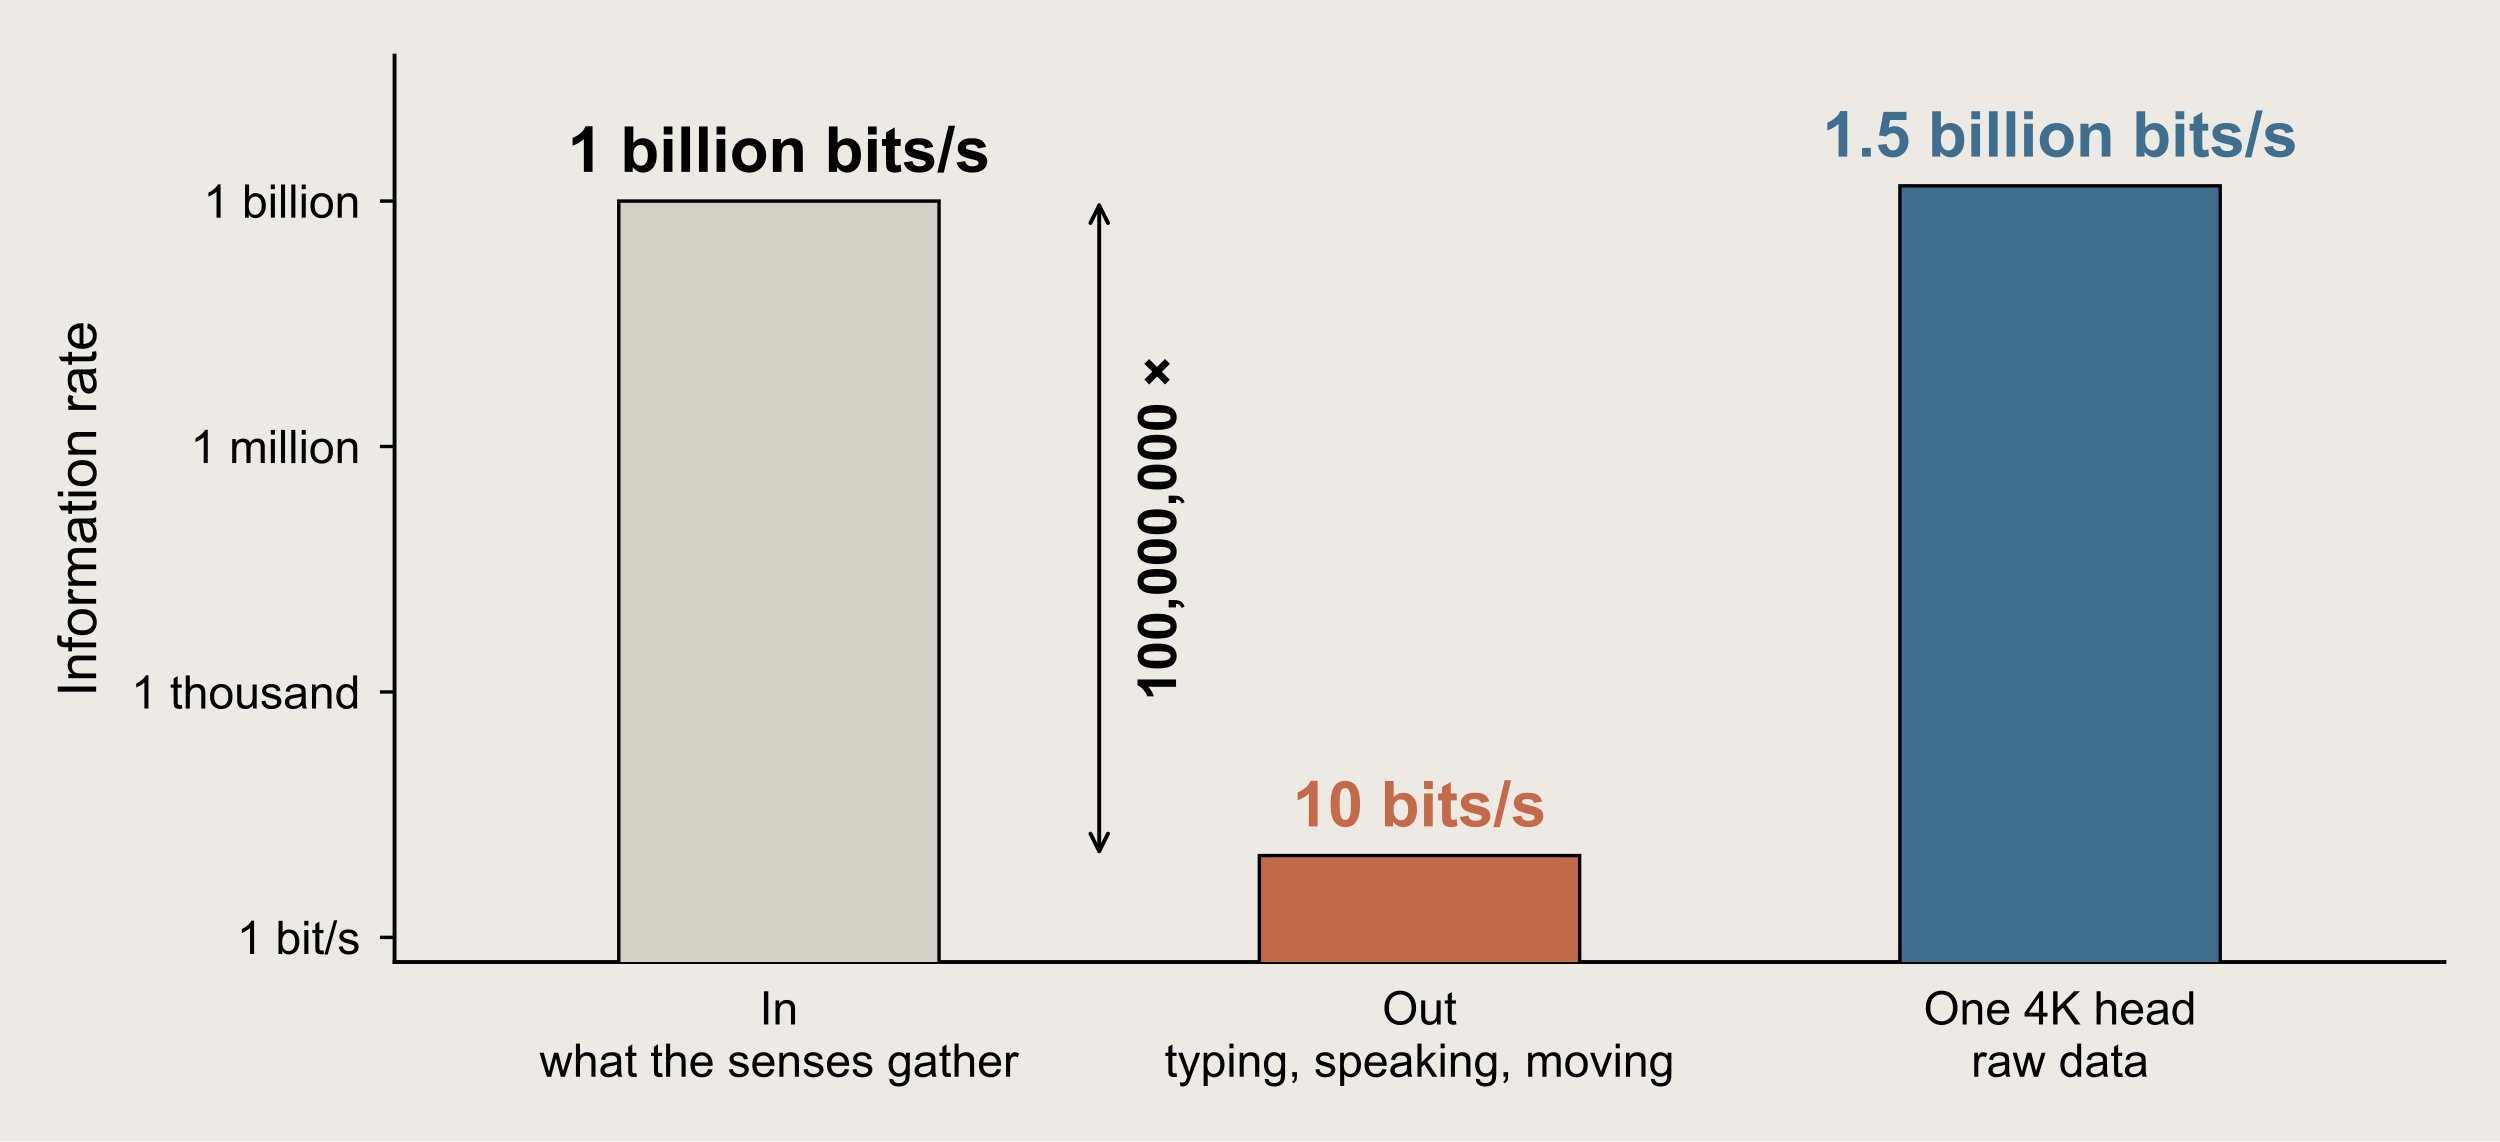
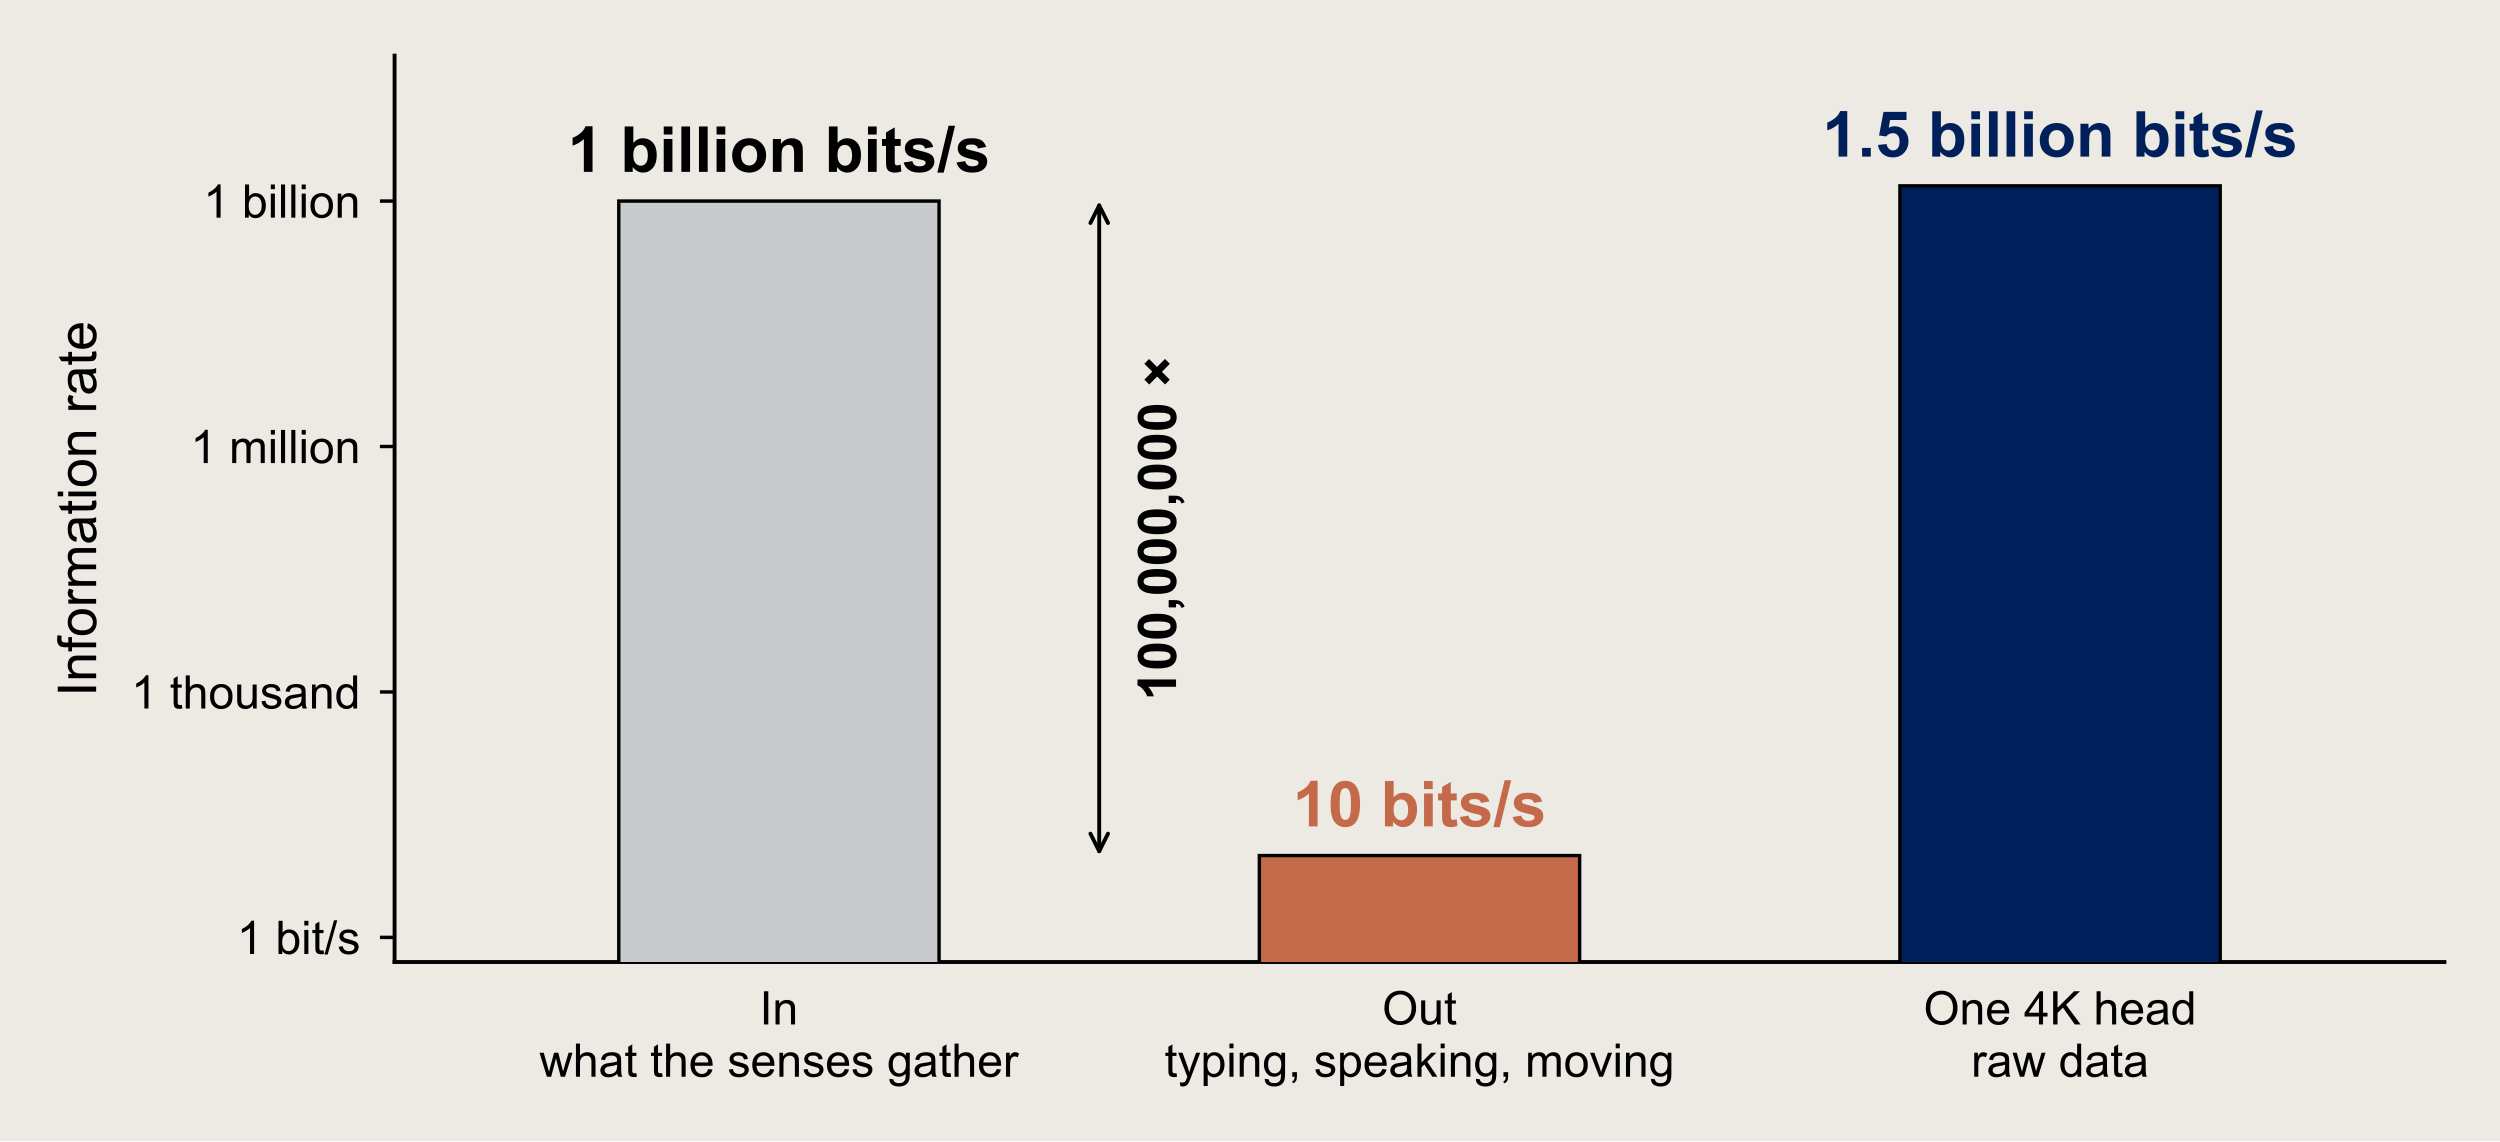
<svg xmlns="http://www.w3.org/2000/svg" xmlns:xlink="http://www.w3.org/1999/xlink" width="1025.28pt" height="468pt" viewBox="0 0 1025.28 468" version="1.1">
  <defs>
    <style type="text/css">*{stroke-linejoin: round; stroke-linecap: butt}</style>
  </defs>
  <g id="figure_1">
    <g id="patch_1">
      <path d="M 0 468  L 1025.28 468  L 1025.28 0  L 0 0  z " style="fill: #eceae2" />
    </g>
    <g id="axes_1">
      <g id="patch_2">
        <path d="M 161.82 394.536  L 1002.48 394.536  L 1002.48 22.8  L 161.82 22.8  z " style="fill: #eceae2" />
      </g>
      <g id="matplotlib.axis_1">
        <g id="xtick_1">
          <g id="line2d_1" />
          <g id="text_1">
            <g transform="translate(311.5216 420.1358) scale(0.19 -0.19)">
              <defs>
                <path id="ArialMT-49" d="M 597 0  L 597 4581  L 1203 4581  L 1203 0  L 597 0  z " transform="scale(0.015625)" />
                <path id="ArialMT-6e" d="M 422 0  L 422 3319  L 928 3319  L 928 2847  Q 1294 3394 1984 3394  Q 2284 3394 2536 3286  Q 2788 3178 2913 3003  Q 3038 2828 3088 2588  Q 3119 2431 3119 2041  L 3119 0  L 2556 0  L 2556 2019  Q 2556 2363 2490 2533  Q 2425 2703 2258 2804  Q 2091 2906 1866 2906  Q 1506 2906 1245 2678  Q 984 2450 984 1813  L 984 0  L 422 0  z " transform="scale(0.015625)" />
              </defs>
              <use xlink:href="#ArialMT-49" />
              <use xlink:href="#ArialMT-6e" x="27.783" />
            </g>
            <g transform="translate(221.2227 441.5919) scale(0.19 -0.19)">
              <defs>
                <path id="ArialMT-77" d="M 1034 0  L 19 3319  L 600 3319  L 1128 1403  L 1325 691  Q 1338 744 1497 1375  L 2025 3319  L 2603 3319  L 3100 1394  L 3266 759  L 3456 1400  L 4025 3319  L 4572 3319  L 3534 0  L 2950 0  L 2422 1988  L 2294 2553  L 1622 0  L 1034 0  z " transform="scale(0.015625)" />
                <path id="ArialMT-68" d="M 422 0  L 422 4581  L 984 4581  L 984 2938  Q 1378 3394 1978 3394  Q 2347 3394 2619 3248  Q 2891 3103 3008 2847  Q 3125 2591 3125 2103  L 3125 0  L 2563 0  L 2563 2103  Q 2563 2525 2380 2717  Q 2197 2909 1863 2909  Q 1613 2909 1392 2779  Q 1172 2650 1078 2428  Q 984 2206 984 1816  L 984 0  L 422 0  z " transform="scale(0.015625)" />
                <path id="ArialMT-61" d="M 2588 409  Q 2275 144 1986 34  Q 1697 -75 1366 -75  Q 819 -75 525 192  Q 231 459 231 875  Q 231 1119 342 1320  Q 453 1522 633 1644  Q 813 1766 1038 1828  Q 1203 1872 1538 1913  Q 2219 1994 2541 2106  Q 2544 2222 2544 2253  Q 2544 2597 2384 2738  Q 2169 2928 1744 2928  Q 1347 2928 1158 2789  Q 969 2650 878 2297  L 328 2372  Q 403 2725 575 2942  Q 747 3159 1072 3276  Q 1397 3394 1825 3394  Q 2250 3394 2515 3294  Q 2781 3194 2906 3042  Q 3031 2891 3081 2659  Q 3109 2516 3109 2141  L 3109 1391  Q 3109 606 3145 398  Q 3181 191 3288 0  L 2700 0  Q 2613 175 2588 409  z M 2541 1666  Q 2234 1541 1622 1453  Q 1275 1403 1131 1340  Q 988 1278 909 1158  Q 831 1038 831 891  Q 831 666 1001 516  Q 1172 366 1500 366  Q 1825 366 2078 508  Q 2331 650 2450 897  Q 2541 1088 2541 1459  L 2541 1666  z " transform="scale(0.015625)" />
                <path id="ArialMT-74" d="M 1650 503  L 1731 6  Q 1494 -44 1306 -44  Q 1000 -44 831 53  Q 663 150 594 308  Q 525 466 525 972  L 525 2881  L 113 2881  L 113 3319  L 525 3319  L 525 4141  L 1084 4478  L 1084 3319  L 1650 3319  L 1650 2881  L 1084 2881  L 1084 941  Q 1084 700 1114 631  Q 1144 563 1211 522  Q 1278 481 1403 481  Q 1497 481 1650 503  z " transform="scale(0.015625)" />
                <path id="ArialMT-20" transform="scale(0.015625)" />
                <path id="ArialMT-65" d="M 2694 1069  L 3275 997  Q 3138 488 2766 206  Q 2394 -75 1816 -75  Q 1088 -75 661 373  Q 234 822 234 1631  Q 234 2469 665 2931  Q 1097 3394 1784 3394  Q 2450 3394 2872 2941  Q 3294 2488 3294 1666  Q 3294 1616 3291 1516  L 816 1516  Q 847 969 1125 678  Q 1403 388 1819 388  Q 2128 388 2347 550  Q 2566 713 2694 1069  z M 847 1978  L 2700 1978  Q 2663 2397 2488 2606  Q 2219 2931 1791 2931  Q 1403 2931 1139 2672  Q 875 2413 847 1978  z " transform="scale(0.015625)" />
                <path id="ArialMT-73" d="M 197 991  L 753 1078  Q 800 744 1014 566  Q 1228 388 1613 388  Q 2000 388 2187 545  Q 2375 703 2375 916  Q 2375 1106 2209 1216  Q 2094 1291 1634 1406  Q 1016 1563 777 1677  Q 538 1791 414 1992  Q 291 2194 291 2438  Q 291 2659 392 2848  Q 494 3038 669 3163  Q 800 3259 1026 3326  Q 1253 3394 1513 3394  Q 1903 3394 2198 3281  Q 2494 3169 2634 2976  Q 2775 2784 2828 2463  L 2278 2388  Q 2241 2644 2061 2787  Q 1881 2931 1553 2931  Q 1166 2931 1000 2803  Q 834 2675 834 2503  Q 834 2394 903 2306  Q 972 2216 1119 2156  Q 1203 2125 1616 2013  Q 2213 1853 2448 1751  Q 2684 1650 2818 1456  Q 2953 1263 2953 975  Q 2953 694 2789 445  Q 2625 197 2315 61  Q 2006 -75 1616 -75  Q 969 -75 630 194  Q 291 463 197 991  z " transform="scale(0.015625)" />
                <path id="ArialMT-67" d="M 319 -275  L 866 -356  Q 900 -609 1056 -725  Q 1266 -881 1628 -881  Q 2019 -881 2231 -725  Q 2444 -569 2519 -288  Q 2563 -116 2559 434  Q 2191 0 1641 0  Q 956 0 581 494  Q 206 988 206 1678  Q 206 2153 378 2554  Q 550 2956 876 3175  Q 1203 3394 1644 3394  Q 2231 3394 2613 2919  L 2613 3319  L 3131 3319  L 3131 450  Q 3131 -325 2973 -648  Q 2816 -972 2473 -1159  Q 2131 -1347 1631 -1347  Q 1038 -1347 672 -1080  Q 306 -813 319 -275  z M 784 1719  Q 784 1066 1043 766  Q 1303 466 1694 466  Q 2081 466 2343 764  Q 2606 1063 2606 1700  Q 2606 2309 2336 2618  Q 2066 2928 1684 2928  Q 1309 2928 1046 2623  Q 784 2319 784 1719  z " transform="scale(0.015625)" />
                <path id="ArialMT-72" d="M 416 0  L 416 3319  L 922 3319  L 922 2816  Q 1116 3169 1280 3281  Q 1444 3394 1641 3394  Q 1925 3394 2219 3213  L 2025 2691  Q 1819 2813 1613 2813  Q 1428 2813 1281 2702  Q 1134 2591 1072 2394  Q 978 2094 978 1738  L 978 0  L 416 0  z " transform="scale(0.015625)" />
              </defs>
              <use xlink:href="#ArialMT-77" />
              <use xlink:href="#ArialMT-68" x="72.217" />
              <use xlink:href="#ArialMT-61" x="127.832" />
              <use xlink:href="#ArialMT-74" x="183.447" />
              <use xlink:href="#ArialMT-20" x="211.23" />
              <use xlink:href="#ArialMT-74" x="239.014" />
              <use xlink:href="#ArialMT-68" x="266.797" />
              <use xlink:href="#ArialMT-65" x="322.412" />
              <use xlink:href="#ArialMT-20" x="378.027" />
              <use xlink:href="#ArialMT-73" x="405.811" />
              <use xlink:href="#ArialMT-65" x="455.811" />
              <use xlink:href="#ArialMT-6e" x="511.426" />
              <use xlink:href="#ArialMT-73" x="567.041" />
              <use xlink:href="#ArialMT-65" x="617.041" />
              <use xlink:href="#ArialMT-73" x="672.656" />
              <use xlink:href="#ArialMT-20" x="722.656" />
              <use xlink:href="#ArialMT-67" x="750.439" />
              <use xlink:href="#ArialMT-61" x="806.055" />
              <use xlink:href="#ArialMT-74" x="861.67" />
              <use xlink:href="#ArialMT-68" x="889.453" />
              <use xlink:href="#ArialMT-65" x="945.068" />
              <use xlink:href="#ArialMT-72" x="1000.684" />
            </g>
          </g>
        </g>
        <g id="xtick_2">
          <g id="line2d_2" />
          <g id="text_2">
            <g transform="translate(566.8387 420.1358) scale(0.19 -0.19)">
              <defs>
                <path id="ArialMT-4f" d="M 309 2231  Q 309 3372 921 4017  Q 1534 4663 2503 4663  Q 3138 4663 3647 4359  Q 4156 4056 4423 3514  Q 4691 2972 4691 2284  Q 4691 1588 4409 1038  Q 4128 488 3612 205  Q 3097 -78 2500 -78  Q 1853 -78 1343 234  Q 834 547 571 1087  Q 309 1628 309 2231  z M 934 2222  Q 934 1394 1379 917  Q 1825 441 2497 441  Q 3181 441 3623 922  Q 4066 1403 4066 2288  Q 4066 2847 3877 3264  Q 3688 3681 3323 3911  Q 2959 4141 2506 4141  Q 1863 4141 1398 3698  Q 934 3256 934 2222  z " transform="scale(0.015625)" />
                <path id="ArialMT-75" d="M 2597 0  L 2597 488  Q 2209 -75 1544 -75  Q 1250 -75 995 37  Q 741 150 617 320  Q 494 491 444 738  Q 409 903 409 1263  L 409 3319  L 972 3319  L 972 1478  Q 972 1038 1006 884  Q 1059 663 1231 536  Q 1403 409 1656 409  Q 1909 409 2131 539  Q 2353 669 2445 892  Q 2538 1116 2538 1541  L 2538 3319  L 3100 3319  L 3100 0  L 2597 0  z " transform="scale(0.015625)" />
              </defs>
              <use xlink:href="#ArialMT-4f" />
              <use xlink:href="#ArialMT-75" x="77.783" />
              <use xlink:href="#ArialMT-74" x="133.398" />
            </g>
            <g transform="translate(477.5966 441.5919) scale(0.19 -0.19)">
              <defs>
                <path id="ArialMT-79" d="M 397 -1278  L 334 -750  Q 519 -800 656 -800  Q 844 -800 956 -737  Q 1069 -675 1141 -563  Q 1194 -478 1313 -144  Q 1328 -97 1363 -6  L 103 3319  L 709 3319  L 1400 1397  Q 1534 1031 1641 628  Q 1738 1016 1872 1384  L 2581 3319  L 3144 3319  L 1881 -56  Q 1678 -603 1566 -809  Q 1416 -1088 1222 -1217  Q 1028 -1347 759 -1347  Q 597 -1347 397 -1278  z " transform="scale(0.015625)" />
                <path id="ArialMT-70" d="M 422 -1272  L 422 3319  L 934 3319  L 934 2888  Q 1116 3141 1344 3267  Q 1572 3394 1897 3394  Q 2322 3394 2647 3175  Q 2972 2956 3137 2557  Q 3303 2159 3303 1684  Q 3303 1175 3120 767  Q 2938 359 2589 142  Q 2241 -75 1856 -75  Q 1575 -75 1351 44  Q 1128 163 984 344  L 984 -1272  L 422 -1272  z M 931 1641  Q 931 1000 1190 694  Q 1450 388 1819 388  Q 2194 388 2461 705  Q 2728 1022 2728 1688  Q 2728 2322 2467 2637  Q 2206 2953 1844 2953  Q 1484 2953 1207 2617  Q 931 2281 931 1641  z " transform="scale(0.015625)" />
                <path id="ArialMT-69" d="M 425 3934  L 425 4581  L 988 4581  L 988 3934  L 425 3934  z M 425 0  L 425 3319  L 988 3319  L 988 0  L 425 0  z " transform="scale(0.015625)" />
                <path id="ArialMT-2c" d="M 569 0  L 569 641  L 1209 641  L 1209 0  Q 1209 -353 1084 -570  Q 959 -788 688 -906  L 531 -666  Q 709 -588 793 -436  Q 878 -284 888 0  L 569 0  z " transform="scale(0.015625)" />
                <path id="ArialMT-6b" d="M 425 0  L 425 4581  L 988 4581  L 988 1969  L 2319 3319  L 3047 3319  L 1778 2088  L 3175 0  L 2481 0  L 1384 1697  L 988 1316  L 988 0  L 425 0  z " transform="scale(0.015625)" />
                <path id="ArialMT-6d" d="M 422 0  L 422 3319  L 925 3319  L 925 2853  Q 1081 3097 1340 3245  Q 1600 3394 1931 3394  Q 2300 3394 2536 3241  Q 2772 3088 2869 2813  Q 3263 3394 3894 3394  Q 4388 3394 4653 3120  Q 4919 2847 4919 2278  L 4919 0  L 4359 0  L 4359 2091  Q 4359 2428 4304 2576  Q 4250 2725 4106 2815  Q 3963 2906 3769 2906  Q 3419 2906 3187 2673  Q 2956 2441 2956 1928  L 2956 0  L 2394 0  L 2394 2156  Q 2394 2531 2256 2718  Q 2119 2906 1806 2906  Q 1569 2906 1367 2781  Q 1166 2656 1075 2415  Q 984 2175 984 1722  L 984 0  L 422 0  z " transform="scale(0.015625)" />
                <path id="ArialMT-6f" d="M 213 1659  Q 213 2581 725 3025  Q 1153 3394 1769 3394  Q 2453 3394 2887 2945  Q 3322 2497 3322 1706  Q 3322 1066 3130 698  Q 2938 331 2570 128  Q 2203 -75 1769 -75  Q 1072 -75 642 372  Q 213 819 213 1659  z M 791 1659  Q 791 1022 1069 705  Q 1347 388 1769 388  Q 2188 388 2466 706  Q 2744 1025 2744 1678  Q 2744 2294 2464 2611  Q 2184 2928 1769 2928  Q 1347 2928 1069 2612  Q 791 2297 791 1659  z " transform="scale(0.015625)" />
                <path id="ArialMT-76" d="M 1344 0  L 81 3319  L 675 3319  L 1388 1331  Q 1503 1009 1600 663  Q 1675 925 1809 1294  L 2547 3319  L 3125 3319  L 1869 0  L 1344 0  z " transform="scale(0.015625)" />
              </defs>
              <use xlink:href="#ArialMT-74" />
              <use xlink:href="#ArialMT-79" x="27.783" />
              <use xlink:href="#ArialMT-70" x="77.783" />
              <use xlink:href="#ArialMT-69" x="133.398" />
              <use xlink:href="#ArialMT-6e" x="155.615" />
              <use xlink:href="#ArialMT-67" x="211.23" />
              <use xlink:href="#ArialMT-2c" x="266.846" />
              <use xlink:href="#ArialMT-20" x="294.629" />
              <use xlink:href="#ArialMT-73" x="322.412" />
              <use xlink:href="#ArialMT-70" x="372.412" />
              <use xlink:href="#ArialMT-65" x="428.027" />
              <use xlink:href="#ArialMT-61" x="483.643" />
              <use xlink:href="#ArialMT-6b" x="539.258" />
              <use xlink:href="#ArialMT-69" x="589.258" />
              <use xlink:href="#ArialMT-6e" x="611.475" />
              <use xlink:href="#ArialMT-67" x="667.09" />
              <use xlink:href="#ArialMT-2c" x="722.705" />
              <use xlink:href="#ArialMT-20" x="750.488" />
              <use xlink:href="#ArialMT-6d" x="778.271" />
              <use xlink:href="#ArialMT-6f" x="861.572" />
              <use xlink:href="#ArialMT-76" x="917.188" />
              <use xlink:href="#ArialMT-69" x="967.188" />
              <use xlink:href="#ArialMT-6e" x="989.404" />
              <use xlink:href="#ArialMT-67" x="1045.02" />
            </g>
          </g>
        </g>
        <g id="xtick_3">
          <g id="line2d_3" />
          <g id="text_3">
            <g transform="translate(788.8716 420.1358) scale(0.19 -0.19)">
              <defs>
                <path id="ArialMT-34" d="M 2069 0  L 2069 1097  L 81 1097  L 81 1613  L 2172 4581  L 2631 4581  L 2631 1613  L 3250 1613  L 3250 1097  L 2631 1097  L 2631 0  L 2069 0  z M 2069 1613  L 2069 3678  L 634 1613  L 2069 1613  z " transform="scale(0.015625)" />
                <path id="ArialMT-4b" d="M 469 0  L 469 4581  L 1075 4581  L 1075 2309  L 3350 4581  L 4172 4581  L 2250 2725  L 4256 0  L 3456 0  L 1825 2319  L 1075 1588  L 1075 0  L 469 0  z " transform="scale(0.015625)" />
                <path id="ArialMT-64" d="M 2575 0  L 2575 419  Q 2259 -75 1647 -75  Q 1250 -75 917 144  Q 584 363 401 755  Q 219 1147 219 1656  Q 219 2153 384 2558  Q 550 2963 881 3178  Q 1213 3394 1622 3394  Q 1922 3394 2156 3267  Q 2391 3141 2538 2938  L 2538 4581  L 3097 4581  L 3097 0  L 2575 0  z M 797 1656  Q 797 1019 1065 703  Q 1334 388 1700 388  Q 2069 388 2326 689  Q 2584 991 2584 1609  Q 2584 2291 2321 2609  Q 2059 2928 1675 2928  Q 1300 2928 1048 2622  Q 797 2316 797 1656  z " transform="scale(0.015625)" />
              </defs>
              <use xlink:href="#ArialMT-4f" />
              <use xlink:href="#ArialMT-6e" x="77.783" />
              <use xlink:href="#ArialMT-65" x="133.398" />
              <use xlink:href="#ArialMT-20" x="189.014" />
              <use xlink:href="#ArialMT-34" x="216.797" />
              <use xlink:href="#ArialMT-4b" x="272.412" />
              <use xlink:href="#ArialMT-20" x="339.111" />
              <use xlink:href="#ArialMT-68" x="366.895" />
              <use xlink:href="#ArialMT-65" x="422.51" />
              <use xlink:href="#ArialMT-61" x="478.125" />
              <use xlink:href="#ArialMT-64" x="533.74" />
            </g>
            <g transform="translate(808.4223 441.5919) scale(0.19 -0.19)">
              <use xlink:href="#ArialMT-72" />
              <use xlink:href="#ArialMT-61" x="33.301" />
              <use xlink:href="#ArialMT-77" x="88.916" />
              <use xlink:href="#ArialMT-20" x="161.133" />
              <use xlink:href="#ArialMT-64" x="188.916" />
              <use xlink:href="#ArialMT-61" x="244.531" />
              <use xlink:href="#ArialMT-74" x="300.146" />
              <use xlink:href="#ArialMT-61" x="327.93" />
            </g>
          </g>
        </g>
      </g>
      <g id="matplotlib.axis_2">
        <g id="ytick_1">
          <g id="line2d_4">
            <defs>
-               <path id="ma48de96ffa" d="M 0 0  L -6 0  " style="stroke: #000000; stroke-width: 1.4" />
+               <path id="m87f6b11733" d="M 0 0  L -6 0  " style="stroke: #000000; stroke-width: 1.4" />
            </defs>
            <g>
-               <use xlink:href="#ma48de96ffa" x="161.82" y="384.436" style="stroke: #000000; stroke-width: 1.4" />
+               <use xlink:href="#m87f6b11733" x="161.82" y="384.436" style="stroke: #000000; stroke-width: 1.4" />
            </g>
          </g>
          <g id="text_4">
            <g transform="translate(97.13156 391.2356) scale(0.19 -0.19)">
              <defs>
                <path id="ArialMT-31" d="M 2384 0  L 1822 0  L 1822 3584  Q 1619 3391 1289 3197  Q 959 3003 697 2906  L 697 3450  Q 1169 3672 1522 3987  Q 1875 4303 2022 4600  L 2384 4600  L 2384 0  z " transform="scale(0.015625)" />
                <path id="ArialMT-62" d="M 941 0  L 419 0  L 419 4581  L 981 4581  L 981 2947  Q 1338 3394 1891 3394  Q 2197 3394 2470 3270  Q 2744 3147 2920 2923  Q 3097 2700 3197 2384  Q 3297 2069 3297 1709  Q 3297 856 2875 390  Q 2453 -75 1863 -75  Q 1275 -75 941 416  L 941 0  z M 934 1684  Q 934 1088 1097 822  Q 1363 388 1816 388  Q 2184 388 2453 708  Q 2722 1028 2722 1663  Q 2722 2313 2464 2622  Q 2206 2931 1841 2931  Q 1472 2931 1203 2611  Q 934 2291 934 1684  z " transform="scale(0.015625)" />
                <path id="ArialMT-2f" d="M 0 -78  L 1328 4659  L 1778 4659  L 453 -78  L 0 -78  z " transform="scale(0.015625)" />
              </defs>
              <use xlink:href="#ArialMT-31" />
              <use xlink:href="#ArialMT-20" x="55.615" />
              <use xlink:href="#ArialMT-62" x="83.398" />
              <use xlink:href="#ArialMT-69" x="139.014" />
              <use xlink:href="#ArialMT-74" x="161.23" />
              <use xlink:href="#ArialMT-2f" x="189.014" />
              <use xlink:href="#ArialMT-73" x="216.797" />
            </g>
          </g>
        </g>
        <g id="ytick_2">
          <g id="line2d_5">
            <g>
-               <use xlink:href="#ma48de96ffa" x="161.82" y="283.778" style="stroke: #000000; stroke-width: 1.4" />
+               <use xlink:href="#m87f6b11733" x="161.82" y="283.778" style="stroke: #000000; stroke-width: 1.4" />
            </g>
          </g>
          <g id="text_5">
            <g transform="translate(53.80266 290.5776) scale(0.19 -0.19)">
              <use xlink:href="#ArialMT-31" />
              <use xlink:href="#ArialMT-20" x="55.615" />
              <use xlink:href="#ArialMT-74" x="83.398" />
              <use xlink:href="#ArialMT-68" x="111.182" />
              <use xlink:href="#ArialMT-6f" x="166.797" />
              <use xlink:href="#ArialMT-75" x="222.412" />
              <use xlink:href="#ArialMT-73" x="278.027" />
              <use xlink:href="#ArialMT-61" x="328.027" />
              <use xlink:href="#ArialMT-6e" x="383.643" />
              <use xlink:href="#ArialMT-64" x="439.258" />
            </g>
          </g>
        </g>
        <g id="ytick_3">
          <g id="line2d_6">
            <g>
-               <use xlink:href="#ma48de96ffa" x="161.82" y="183.12" style="stroke: #000000; stroke-width: 1.4" />
+               <use xlink:href="#m87f6b11733" x="161.82" y="183.12" style="stroke: #000000; stroke-width: 1.4" />
            </g>
          </g>
          <g id="text_6">
            <g transform="translate(78.13156 189.9196) scale(0.19 -0.19)">
              <defs>
                <path id="ArialMT-6c" d="M 409 0  L 409 4581  L 972 4581  L 972 0  L 409 0  z " transform="scale(0.015625)" />
              </defs>
              <use xlink:href="#ArialMT-31" />
              <use xlink:href="#ArialMT-20" x="55.615" />
              <use xlink:href="#ArialMT-6d" x="83.398" />
              <use xlink:href="#ArialMT-69" x="166.699" />
              <use xlink:href="#ArialMT-6c" x="188.916" />
              <use xlink:href="#ArialMT-6c" x="211.133" />
              <use xlink:href="#ArialMT-69" x="233.35" />
              <use xlink:href="#ArialMT-6f" x="255.566" />
              <use xlink:href="#ArialMT-6e" x="311.182" />
            </g>
          </g>
        </g>
        <g id="ytick_4">
          <g id="line2d_7">
            <g>
-               <use xlink:href="#ma48de96ffa" x="161.82" y="82.462" style="stroke: #000000; stroke-width: 1.4" />
+               <use xlink:href="#m87f6b11733" x="161.82" y="82.462" style="stroke: #000000; stroke-width: 1.4" />
            </g>
          </g>
          <g id="text_7">
            <g transform="translate(83.39219 89.26163) scale(0.19 -0.19)">
              <use xlink:href="#ArialMT-31" />
              <use xlink:href="#ArialMT-20" x="55.615" />
              <use xlink:href="#ArialMT-62" x="83.398" />
              <use xlink:href="#ArialMT-69" x="139.014" />
              <use xlink:href="#ArialMT-6c" x="161.23" />
              <use xlink:href="#ArialMT-6c" x="183.447" />
              <use xlink:href="#ArialMT-69" x="205.664" />
              <use xlink:href="#ArialMT-6f" x="227.881" />
              <use xlink:href="#ArialMT-6e" x="283.496" />
            </g>
          </g>
        </g>
        <g id="text_8">
          <g transform="translate(39.43016 285.6989) rotate(-90) scale(0.22 -0.22)">
            <defs>
              <path id="ArialMT-66" d="M 556 0  L 556 2881  L 59 2881  L 59 3319  L 556 3319  L 556 3672  Q 556 4006 616 4169  Q 697 4388 901 4523  Q 1106 4659 1475 4659  Q 1713 4659 2000 4603  L 1916 4113  Q 1741 4144 1584 4144  Q 1328 4144 1222 4034  Q 1116 3925 1116 3625  L 1116 3319  L 1763 3319  L 1763 2881  L 1116 2881  L 1116 0  L 556 0  z " transform="scale(0.015625)" />
            </defs>
            <use xlink:href="#ArialMT-49" />
            <use xlink:href="#ArialMT-6e" x="27.783" />
            <use xlink:href="#ArialMT-66" x="83.398" />
            <use xlink:href="#ArialMT-6f" x="111.182" />
            <use xlink:href="#ArialMT-72" x="166.797" />
            <use xlink:href="#ArialMT-6d" x="200.098" />
            <use xlink:href="#ArialMT-61" x="283.398" />
            <use xlink:href="#ArialMT-74" x="339.014" />
            <use xlink:href="#ArialMT-69" x="366.797" />
            <use xlink:href="#ArialMT-6f" x="389.014" />
            <use xlink:href="#ArialMT-6e" x="444.629" />
            <use xlink:href="#ArialMT-20" x="500.244" />
            <use xlink:href="#ArialMT-72" x="528.027" />
            <use xlink:href="#ArialMT-61" x="561.328" />
            <use xlink:href="#ArialMT-74" x="616.943" />
            <use xlink:href="#ArialMT-65" x="644.727" />
          </g>
        </g>
      </g>
      <g id="patch_3">
        <path d="M 161.82 394.536  L 161.82 22.8  " style="fill: none; stroke: #000000; stroke-width: 1.6; stroke-linejoin: miter; stroke-linecap: square" />
      </g>
      <g id="patch_4">
        <path d="M 161.82 394.536  L 1002.48 394.536  " style="fill: none; stroke: #000000; stroke-width: 1.6; stroke-linejoin: miter; stroke-linecap: square" />
      </g>
      <g id="patch_5">
-         <path d="M 253.767 33937.096  L 385.12 33937.096  L 385.12 82.462  L 253.767 82.462  z " clip-path="url(#p597be7a9eb)" style="fill: #d3cfc4; stroke: #000000; stroke-width: 1.4; stroke-linejoin: miter" />
+         <path d="M 253.767 33937.096  L 385.12 33937.096  L 385.12 82.462  L 253.767 82.462  z " clip-path="url(#p5e909b394f)" style="fill: #c9cacb; stroke: #000000; stroke-width: 1.4; stroke-linejoin: miter" />
      </g>
      <g id="patch_6">
-         <path d="M 516.473 33937.096  L 647.827 33937.096  L 647.827 350.883  L 516.473 350.883  z " clip-path="url(#p597be7a9eb)" style="fill: #c4694a; stroke: #000000; stroke-width: 1.4; stroke-linejoin: miter" />
+         <path d="M 516.473 33937.096  L 647.827 33937.096  L 647.827 350.883  L 516.473 350.883  z " clip-path="url(#p5e909b394f)" style="fill: #c4694a; stroke: #000000; stroke-width: 1.4; stroke-linejoin: miter" />
      </g>
      <g id="patch_7">
-         <path d="M 779.18 33937.096  L 910.533 33937.096  L 910.533 76.208  L 779.18 76.208  z " clip-path="url(#p597be7a9eb)" style="fill: #3f6e8f; stroke: #000000; stroke-width: 1.4; stroke-linejoin: miter" />
+         <path d="M 779.18 33937.096  L 910.533 33937.096  L 910.533 76.208  L 779.18 76.208  z " clip-path="url(#p5e909b394f)" style="fill: #00205b; stroke: #000000; stroke-width: 1.4; stroke-linejoin: miter" />
      </g>
      <g id="text_9">
        <g transform="translate(232.7744 70.482) scale(0.26 -0.26)">
          <defs>
            <path id="Arial-BoldMT-31" d="M 2519 0  L 1641 0  L 1641 3309  Q 1159 2859 506 2644  L 506 3441  Q 850 3553 1253 3867  Q 1656 4181 1806 4600  L 2519 4600  L 2519 0  z " transform="scale(0.015625)" />
            <path id="Arial-BoldMT-20" transform="scale(0.015625)" />
            <path id="Arial-BoldMT-62" d="M 422 0  L 422 4581  L 1300 4581  L 1300 2931  Q 1706 3394 2263 3394  Q 2869 3394 3266 2955  Q 3663 2516 3663 1694  Q 3663 844 3258 384  Q 2853 -75 2275 -75  Q 1991 -75 1714 67  Q 1438 209 1238 488  L 1238 0  L 422 0  z M 1294 1731  Q 1294 1216 1456 969  Q 1684 619 2063 619  Q 2353 619 2558 867  Q 2763 1116 2763 1650  Q 2763 2219 2556 2470  Q 2350 2722 2028 2722  Q 1713 2722 1503 2476  Q 1294 2231 1294 1731  z " transform="scale(0.015625)" />
            <path id="Arial-BoldMT-69" d="M 459 3769  L 459 4581  L 1338 4581  L 1338 3769  L 459 3769  z M 459 0  L 459 3319  L 1338 3319  L 1338 0  L 459 0  z " transform="scale(0.015625)" />
            <path id="Arial-BoldMT-6c" d="M 459 0  L 459 4581  L 1338 4581  L 1338 0  L 459 0  z " transform="scale(0.015625)" />
            <path id="Arial-BoldMT-6f" d="M 256 1706  Q 256 2144 472 2553  Q 688 2963 1083 3178  Q 1478 3394 1966 3394  Q 2719 3394 3200 2905  Q 3681 2416 3681 1669  Q 3681 916 3195 420  Q 2709 -75 1972 -75  Q 1516 -75 1102 131  Q 688 338 472 736  Q 256 1134 256 1706  z M 1156 1659  Q 1156 1166 1390 903  Q 1625 641 1969 641  Q 2313 641 2545 903  Q 2778 1166 2778 1666  Q 2778 2153 2545 2415  Q 2313 2678 1969 2678  Q 1625 2678 1390 2415  Q 1156 2153 1156 1659  z " transform="scale(0.015625)" />
            <path id="Arial-BoldMT-6e" d="M 3478 0  L 2600 0  L 2600 1694  Q 2600 2231 2544 2389  Q 2488 2547 2361 2634  Q 2234 2722 2056 2722  Q 1828 2722 1647 2597  Q 1466 2472 1398 2265  Q 1331 2059 1331 1503  L 1331 0  L 453 0  L 453 3319  L 1269 3319  L 1269 2831  Q 1703 3394 2363 3394  Q 2653 3394 2893 3289  Q 3134 3184 3257 3021  Q 3381 2859 3429 2653  Q 3478 2447 3478 2063  L 3478 0  z " transform="scale(0.015625)" />
            <path id="Arial-BoldMT-74" d="M 1981 3319  L 1981 2619  L 1381 2619  L 1381 1281  Q 1381 875 1398 808  Q 1416 741 1477 697  Q 1538 653 1625 653  Q 1747 653 1978 738  L 2053 56  Q 1747 -75 1359 -75  Q 1122 -75 931 4  Q 741 84 652 211  Q 563 338 528 553  Q 500 706 500 1172  L 500 2619  L 97 2619  L 97 3319  L 500 3319  L 500 3978  L 1381 4491  L 1381 3319  L 1981 3319  z " transform="scale(0.015625)" />
            <path id="Arial-BoldMT-73" d="M 150 947  L 1031 1081  Q 1088 825 1259 692  Q 1431 559 1741 559  Q 2081 559 2253 684  Q 2369 772 2369 919  Q 2369 1019 2306 1084  Q 2241 1147 2013 1200  Q 950 1434 666 1628  Q 272 1897 272 2375  Q 272 2806 612 3100  Q 953 3394 1669 3394  Q 2350 3394 2681 3172  Q 3013 2950 3138 2516  L 2309 2363  Q 2256 2556 2107 2659  Q 1959 2763 1684 2763  Q 1338 2763 1188 2666  Q 1088 2597 1088 2488  Q 1088 2394 1175 2328  Q 1294 2241 1995 2081  Q 2697 1922 2975 1691  Q 3250 1456 3250 1038  Q 3250 581 2869 253  Q 2488 -75 1741 -75  Q 1063 -75 667 200  Q 272 475 150 947  z " transform="scale(0.015625)" />
            <path id="Arial-BoldMT-2f" d="M -9 -78  L 1125 4659  L 1784 4659  L 638 -78  L -9 -78  z " transform="scale(0.015625)" />
          </defs>
          <use xlink:href="#Arial-BoldMT-31" />
          <use xlink:href="#Arial-BoldMT-20" x="55.615" />
          <use xlink:href="#Arial-BoldMT-62" x="83.398" />
          <use xlink:href="#Arial-BoldMT-69" x="144.482" />
          <use xlink:href="#Arial-BoldMT-6c" x="172.266" />
          <use xlink:href="#Arial-BoldMT-6c" x="200.049" />
          <use xlink:href="#Arial-BoldMT-69" x="227.832" />
          <use xlink:href="#Arial-BoldMT-6f" x="255.615" />
          <use xlink:href="#Arial-BoldMT-6e" x="316.699" />
          <use xlink:href="#Arial-BoldMT-20" x="377.783" />
          <use xlink:href="#Arial-BoldMT-62" x="405.566" />
          <use xlink:href="#Arial-BoldMT-69" x="466.65" />
          <use xlink:href="#Arial-BoldMT-74" x="494.434" />
          <use xlink:href="#Arial-BoldMT-73" x="527.734" />
          <use xlink:href="#Arial-BoldMT-2f" x="583.35" />
          <use xlink:href="#Arial-BoldMT-73" x="611.133" />
        </g>
      </g>
      <g id="text_10">
        <g style="fill: #c4694a" transform="translate(530.1297 338.9033) scale(0.26 -0.26)">
          <defs>
            <path id="Arial-BoldMT-30" d="M 1756 4600  Q 2422 4600 2797 4125  Q 3244 3563 3244 2259  Q 3244 959 2794 391  Q 2422 -78 1756 -78  Q 1088 -78 678 436  Q 269 950 269 2269  Q 269 3563 719 4131  Q 1091 4600 1756 4600  z M 1756 3872  Q 1597 3872 1472 3770  Q 1347 3669 1278 3406  Q 1188 3066 1188 2259  Q 1188 1453 1269 1151  Q 1350 850 1473 750  Q 1597 650 1756 650  Q 1916 650 2041 751  Q 2166 853 2234 1116  Q 2325 1453 2325 2259  Q 2325 3066 2244 3367  Q 2163 3669 2039 3770  Q 1916 3872 1756 3872  z " transform="scale(0.015625)" />
          </defs>
          <use xlink:href="#Arial-BoldMT-31" />
          <use xlink:href="#Arial-BoldMT-30" x="55.615" />
          <use xlink:href="#Arial-BoldMT-20" x="111.23" />
          <use xlink:href="#Arial-BoldMT-62" x="139.014" />
          <use xlink:href="#Arial-BoldMT-69" x="200.098" />
          <use xlink:href="#Arial-BoldMT-74" x="227.881" />
          <use xlink:href="#Arial-BoldMT-73" x="261.182" />
          <use xlink:href="#Arial-BoldMT-2f" x="316.797" />
          <use xlink:href="#Arial-BoldMT-73" x="344.58" />
        </g>
      </g>
      <g id="text_11">
-         <g style="fill: #3f6e8f" transform="translate(747.3461 64.22808) scale(0.26 -0.26)">
+         <g style="fill: #00205b" transform="translate(747.3461 64.22808) scale(0.26 -0.26)">
          <defs>
            <path id="Arial-BoldMT-2e" d="M 459 0  L 459 878  L 1338 878  L 1338 0  L 459 0  z " transform="scale(0.015625)" />
            <path id="Arial-BoldMT-35" d="M 284 1178  L 1159 1269  Q 1197 972 1381 798  Q 1566 625 1806 625  Q 2081 625 2272 848  Q 2463 1072 2463 1522  Q 2463 1944 2273 2155  Q 2084 2366 1781 2366  Q 1403 2366 1103 2031  L 391 2134  L 841 4519  L 3163 4519  L 3163 3697  L 1506 3697  L 1369 2919  Q 1663 3066 1969 3066  Q 2553 3066 2959 2641  Q 3366 2216 3366 1538  Q 3366 972 3038 528  Q 2591 -78 1797 -78  Q 1163 -78 763 262  Q 363 603 284 1178  z " transform="scale(0.015625)" />
          </defs>
          <use xlink:href="#Arial-BoldMT-31" />
          <use xlink:href="#Arial-BoldMT-2e" x="55.615" />
          <use xlink:href="#Arial-BoldMT-35" x="83.398" />
          <use xlink:href="#Arial-BoldMT-20" x="139.014" />
          <use xlink:href="#Arial-BoldMT-62" x="166.797" />
          <use xlink:href="#Arial-BoldMT-69" x="227.881" />
          <use xlink:href="#Arial-BoldMT-6c" x="255.664" />
          <use xlink:href="#Arial-BoldMT-6c" x="283.447" />
          <use xlink:href="#Arial-BoldMT-69" x="311.23" />
          <use xlink:href="#Arial-BoldMT-6f" x="339.014" />
          <use xlink:href="#Arial-BoldMT-6e" x="400.098" />
          <use xlink:href="#Arial-BoldMT-20" x="461.182" />
          <use xlink:href="#Arial-BoldMT-62" x="488.965" />
          <use xlink:href="#Arial-BoldMT-69" x="550.049" />
          <use xlink:href="#Arial-BoldMT-74" x="577.832" />
          <use xlink:href="#Arial-BoldMT-73" x="611.133" />
          <use xlink:href="#Arial-BoldMT-2f" x="666.748" />
          <use xlink:href="#Arial-BoldMT-73" x="694.531" />
        </g>
      </g>
      <g id="patch_8">
        <path d="M 450.797 349.094  Q 450.797 216.672 450.797 84.251  " style="fill: none; stroke: #000000; stroke-width: 1.6; stroke-linecap: round" />
        <path d="M 454.397 341.894  L 450.797 349.094  L 447.197 341.894  " style="fill: none; stroke: #000000; stroke-width: 1.6; stroke-linecap: round" />
        <path d="M 447.197 91.451  L 450.797 84.251  L 454.397 91.451  " style="fill: none; stroke: #000000; stroke-width: 1.6; stroke-linecap: round" />
      </g>
      <g id="text_12">
        <g transform="translate(482.3064 287.3181) rotate(-90) scale(0.22 -0.22)">
          <defs>
            <path id="Arial-BoldMT-2c" d="M 438 878  L 1316 878  L 1316 250  Q 1316 -131 1250 -351  Q 1184 -572 1001 -747  Q 819 -922 538 -1022  L 366 -659  Q 631 -572 743 -419  Q 856 -266 863 0  L 438 0  L 438 878  z " transform="scale(0.015625)" />
            <path id="Arial-BoldMT-d7" d="M 347 1313  L 1291 2256  L 341 3203  L 922 3784  L 1872 2838  L 2816 3781  L 3381 3213  L 2438 2269  L 3391 1316  L 2809 734  L 1856 1688  L 913 744  L 347 1313  z " transform="scale(0.015625)" />
          </defs>
          <use xlink:href="#Arial-BoldMT-31" />
          <use xlink:href="#Arial-BoldMT-30" x="55.615" />
          <use xlink:href="#Arial-BoldMT-30" x="111.23" />
          <use xlink:href="#Arial-BoldMT-2c" x="166.846" />
          <use xlink:href="#Arial-BoldMT-30" x="194.629" />
          <use xlink:href="#Arial-BoldMT-30" x="250.244" />
          <use xlink:href="#Arial-BoldMT-30" x="305.859" />
          <use xlink:href="#Arial-BoldMT-2c" x="361.475" />
          <use xlink:href="#Arial-BoldMT-30" x="389.258" />
          <use xlink:href="#Arial-BoldMT-30" x="444.873" />
          <use xlink:href="#Arial-BoldMT-30" x="500.488" />
          <use xlink:href="#Arial-BoldMT-20" x="556.104" />
          <use xlink:href="#Arial-BoldMT-d7" x="583.887" />
        </g>
      </g>
    </g>
  </g>
  <defs>
-     <clipPath id="p597be7a9eb">
+     <clipPath id="p5e909b394f">
      <rect x="161.82" y="22.8" width="840.66" height="371.736" />
    </clipPath>
  </defs>
</svg>
